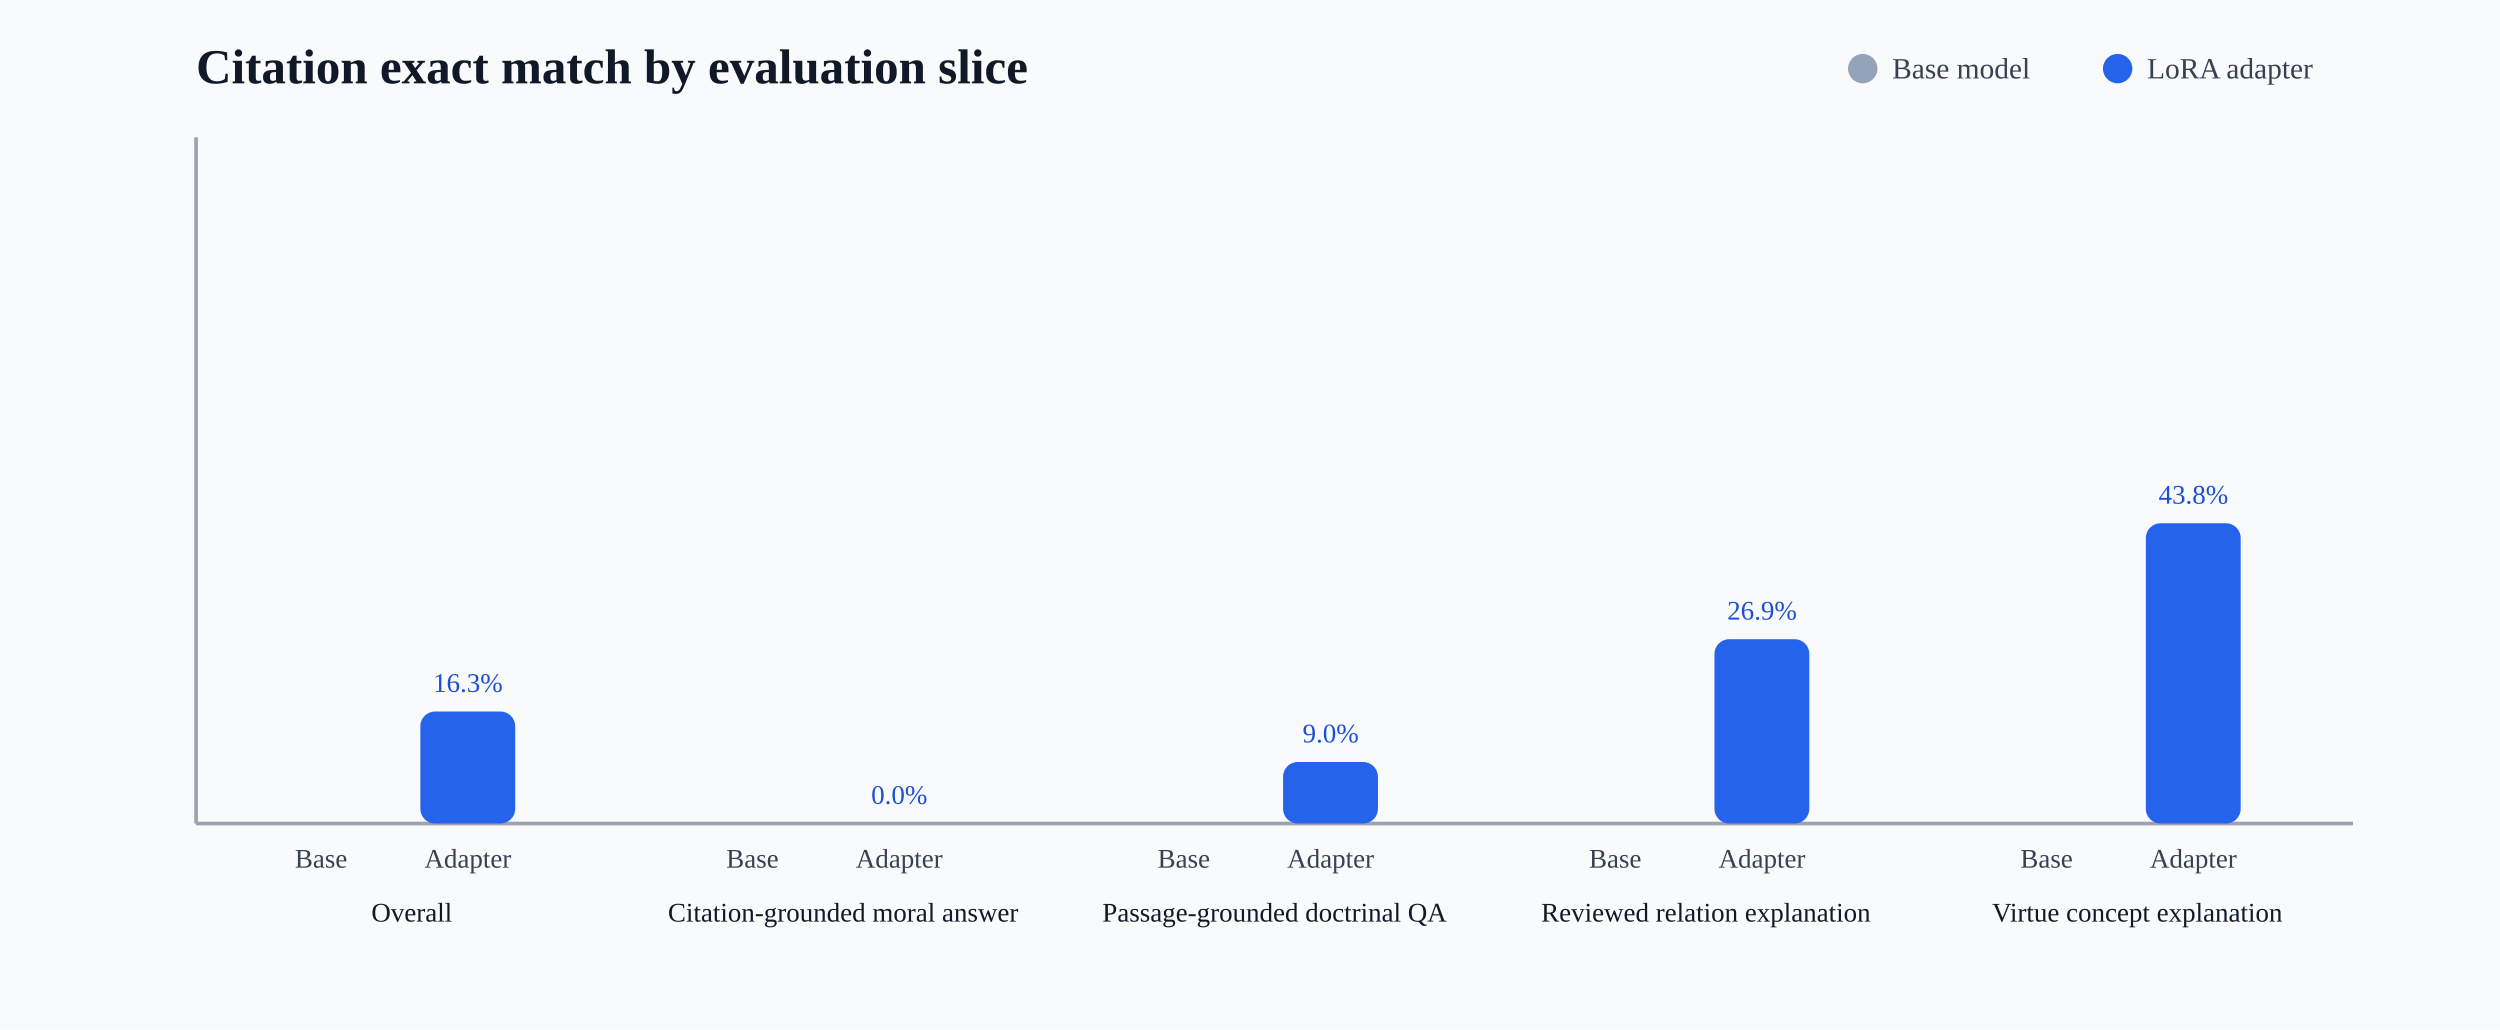
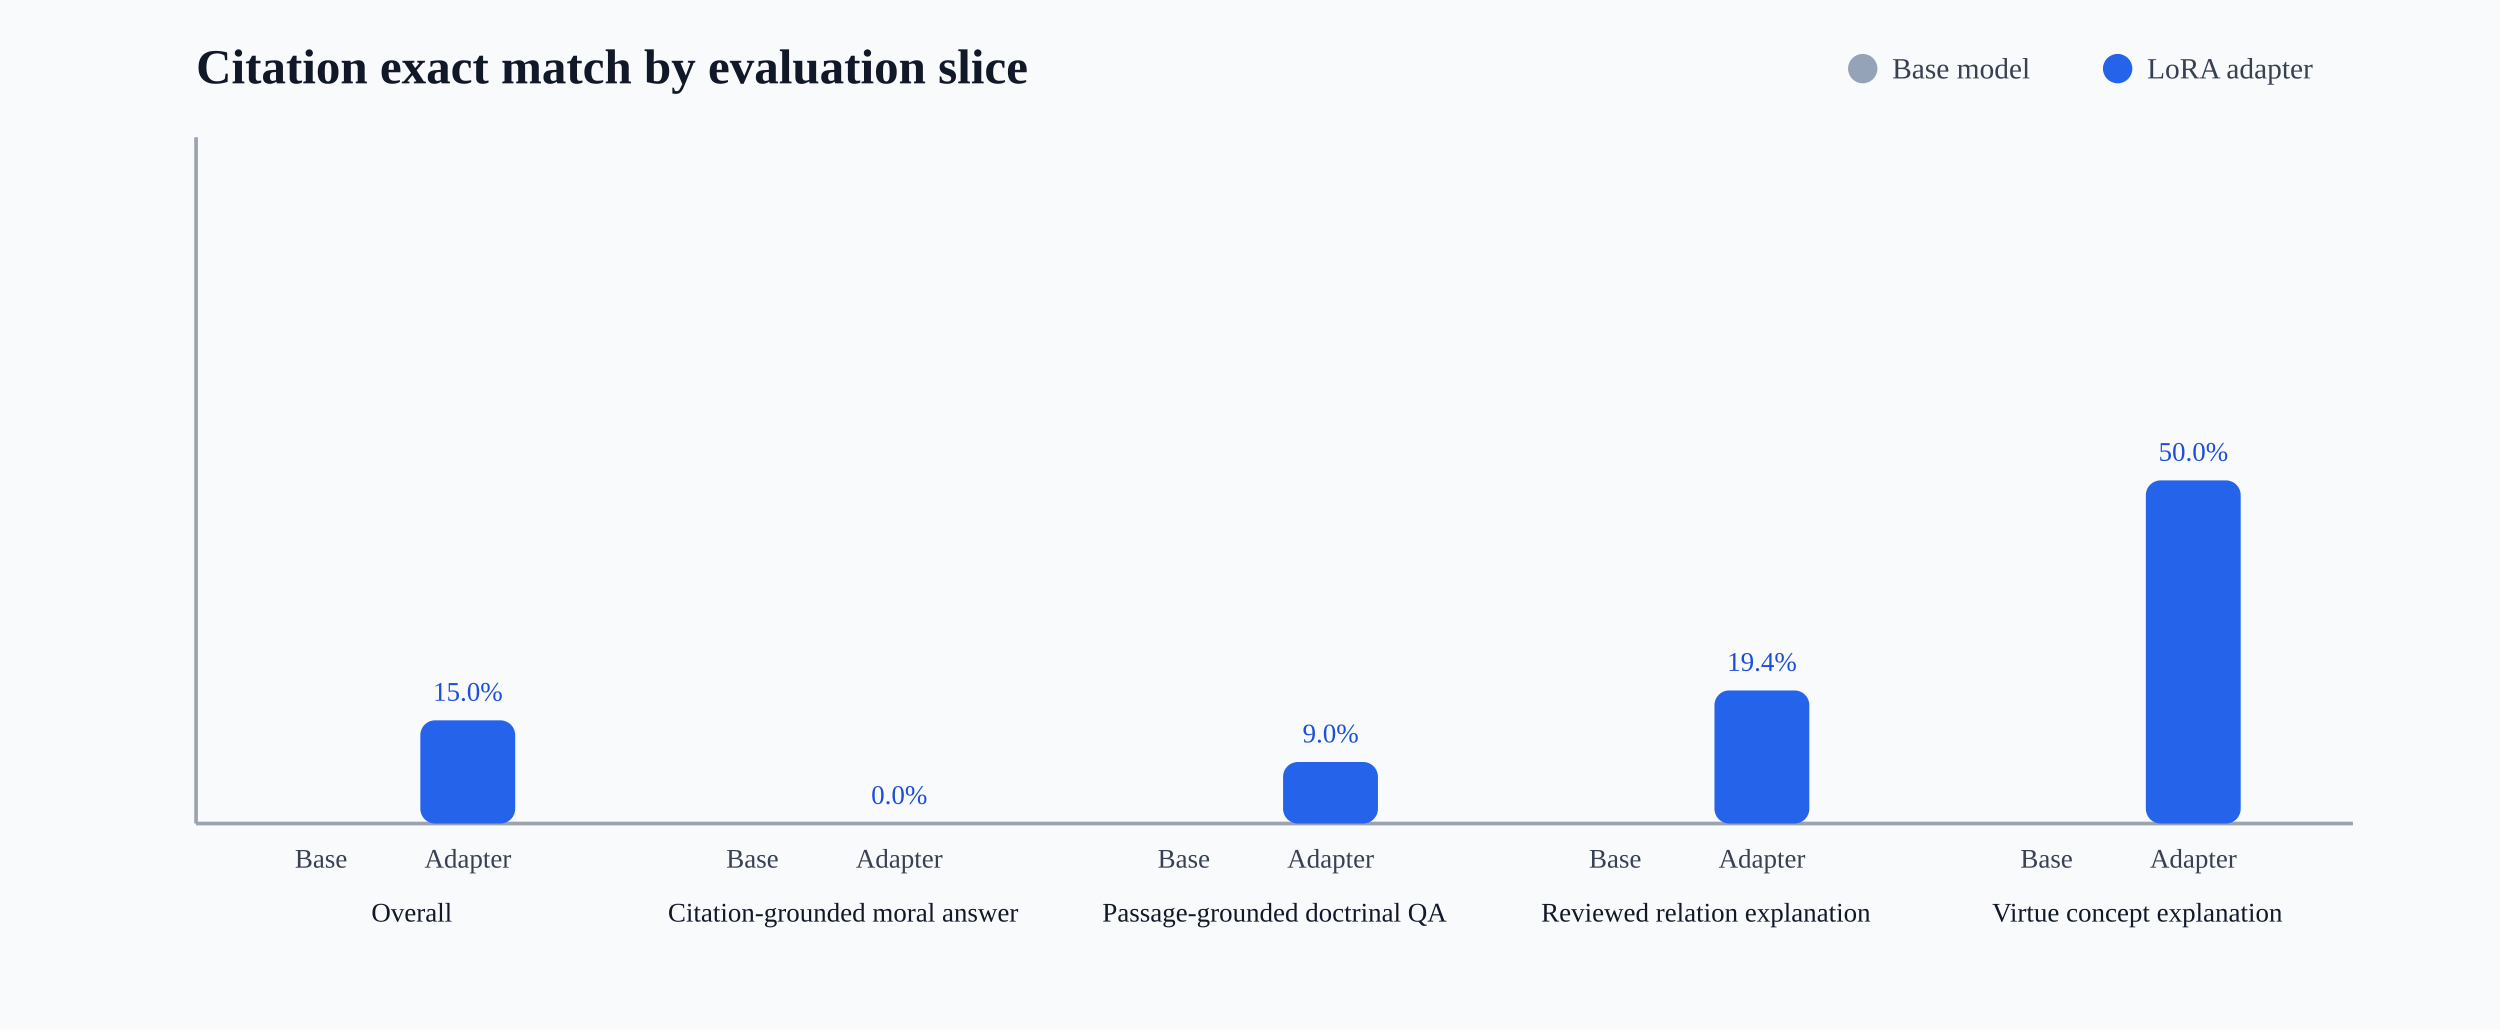
<svg xmlns="http://www.w3.org/2000/svg" width="1020" height="420" viewBox="0 0 1020 420" role="img" aria-label="Base versus adapter citation exact comparison">
  <rect x="0" y="0" width="1020" height="420" fill="#f8fafc" />
  <text x="80" y="34" font-size="20" font-weight="700" fill="#111827">Citation exact match by evaluation slice</text>
  <line x1="80.0" y1="56.0" x2="80.0" y2="336.0" stroke="#9ca3af" stroke-width="1.5" />
  <line x1="80.0" y1="336.0" x2="960.0" y2="336.0" stroke="#9ca3af" stroke-width="1.5" />
  <rect x="111.7" y="336.0" width="38.7" height="0.0" fill="#94a3b8" rx="6" />
-   <rect x="171.5" y="290.3" width="38.7" height="45.7" fill="#2563eb" rx="6" />
+   <rect x="171.5" y="293.9" width="38.7" height="42.1" fill="#2563eb" rx="6" />
  <text x="131.0" y="354.0" font-size="11" text-anchor="middle" fill="#374151">Base</text>
  <text x="190.9" y="354.0" font-size="11" text-anchor="middle" fill="#374151">Adapter</text>
  <text x="168.0" y="376.0" font-size="11" text-anchor="middle" fill="#111827">Overall</text>
-   <text x="190.9" y="282.3" font-size="11" text-anchor="middle" fill="#1d4ed8">16.3%</text>
+   <text x="190.9" y="285.9" font-size="11" text-anchor="middle" fill="#1d4ed8">15.0%</text>
  <rect x="287.7" y="336.0" width="38.7" height="0.0" fill="#94a3b8" rx="6" />
  <rect x="347.5" y="336.0" width="38.7" height="0.0" fill="#2563eb" rx="6" />
  <text x="307.0" y="354.0" font-size="11" text-anchor="middle" fill="#374151">Base</text>
  <text x="366.9" y="354.0" font-size="11" text-anchor="middle" fill="#374151">Adapter</text>
  <text x="344.0" y="376.0" font-size="11" text-anchor="middle" fill="#111827">Citation-grounded moral answer</text>
  <text x="366.9" y="328.0" font-size="11" text-anchor="middle" fill="#1d4ed8">0.0%</text>
  <rect x="463.7" y="336.0" width="38.7" height="0.0" fill="#94a3b8" rx="6" />
  <rect x="523.5" y="310.9" width="38.7" height="25.1" fill="#2563eb" rx="6" />
  <text x="483.0" y="354.0" font-size="11" text-anchor="middle" fill="#374151">Base</text>
  <text x="542.9" y="354.0" font-size="11" text-anchor="middle" fill="#374151">Adapter</text>
  <text x="520.0" y="376.0" font-size="11" text-anchor="middle" fill="#111827">Passage-grounded doctrinal QA</text>
  <text x="542.9" y="302.9" font-size="11" text-anchor="middle" fill="#1d4ed8">9.0%</text>
  <rect x="639.7" y="336.0" width="38.7" height="0.0" fill="#94a3b8" rx="6" />
-   <rect x="699.5" y="260.8" width="38.7" height="75.2" fill="#2563eb" rx="6" />
+   <rect x="699.5" y="281.7" width="38.7" height="54.3" fill="#2563eb" rx="6" />
  <text x="659.0" y="354.0" font-size="11" text-anchor="middle" fill="#374151">Base</text>
  <text x="718.9" y="354.0" font-size="11" text-anchor="middle" fill="#374151">Adapter</text>
  <text x="696.0" y="376.0" font-size="11" text-anchor="middle" fill="#111827">Reviewed relation explanation</text>
-   <text x="718.9" y="252.8" font-size="11" text-anchor="middle" fill="#1d4ed8">26.9%</text>
+   <text x="718.9" y="273.7" font-size="11" text-anchor="middle" fill="#1d4ed8">19.4%</text>
  <rect x="815.7" y="336.0" width="38.7" height="0.0" fill="#94a3b8" rx="6" />
-   <rect x="875.5" y="213.5" width="38.7" height="122.5" fill="#2563eb" rx="6" />
+   <rect x="875.5" y="196.0" width="38.7" height="140.0" fill="#2563eb" rx="6" />
  <text x="835.0" y="354.0" font-size="11" text-anchor="middle" fill="#374151">Base</text>
  <text x="894.9" y="354.0" font-size="11" text-anchor="middle" fill="#374151">Adapter</text>
  <text x="872.0" y="376.0" font-size="11" text-anchor="middle" fill="#111827">Virtue concept explanation</text>
-   <text x="894.9" y="205.5" font-size="11" text-anchor="middle" fill="#1d4ed8">43.8%</text>
+   <text x="894.9" y="188.0" font-size="11" text-anchor="middle" fill="#1d4ed8">50.0%</text>
  <circle cx="760" cy="28" r="6" fill="#94a3b8" />
  <text x="772" y="32" font-size="12" fill="#374151">Base model</text>
  <circle cx="864" cy="28" r="6" fill="#2563eb" />
  <text x="876" y="32" font-size="12" fill="#374151">LoRA adapter</text>
</svg>
